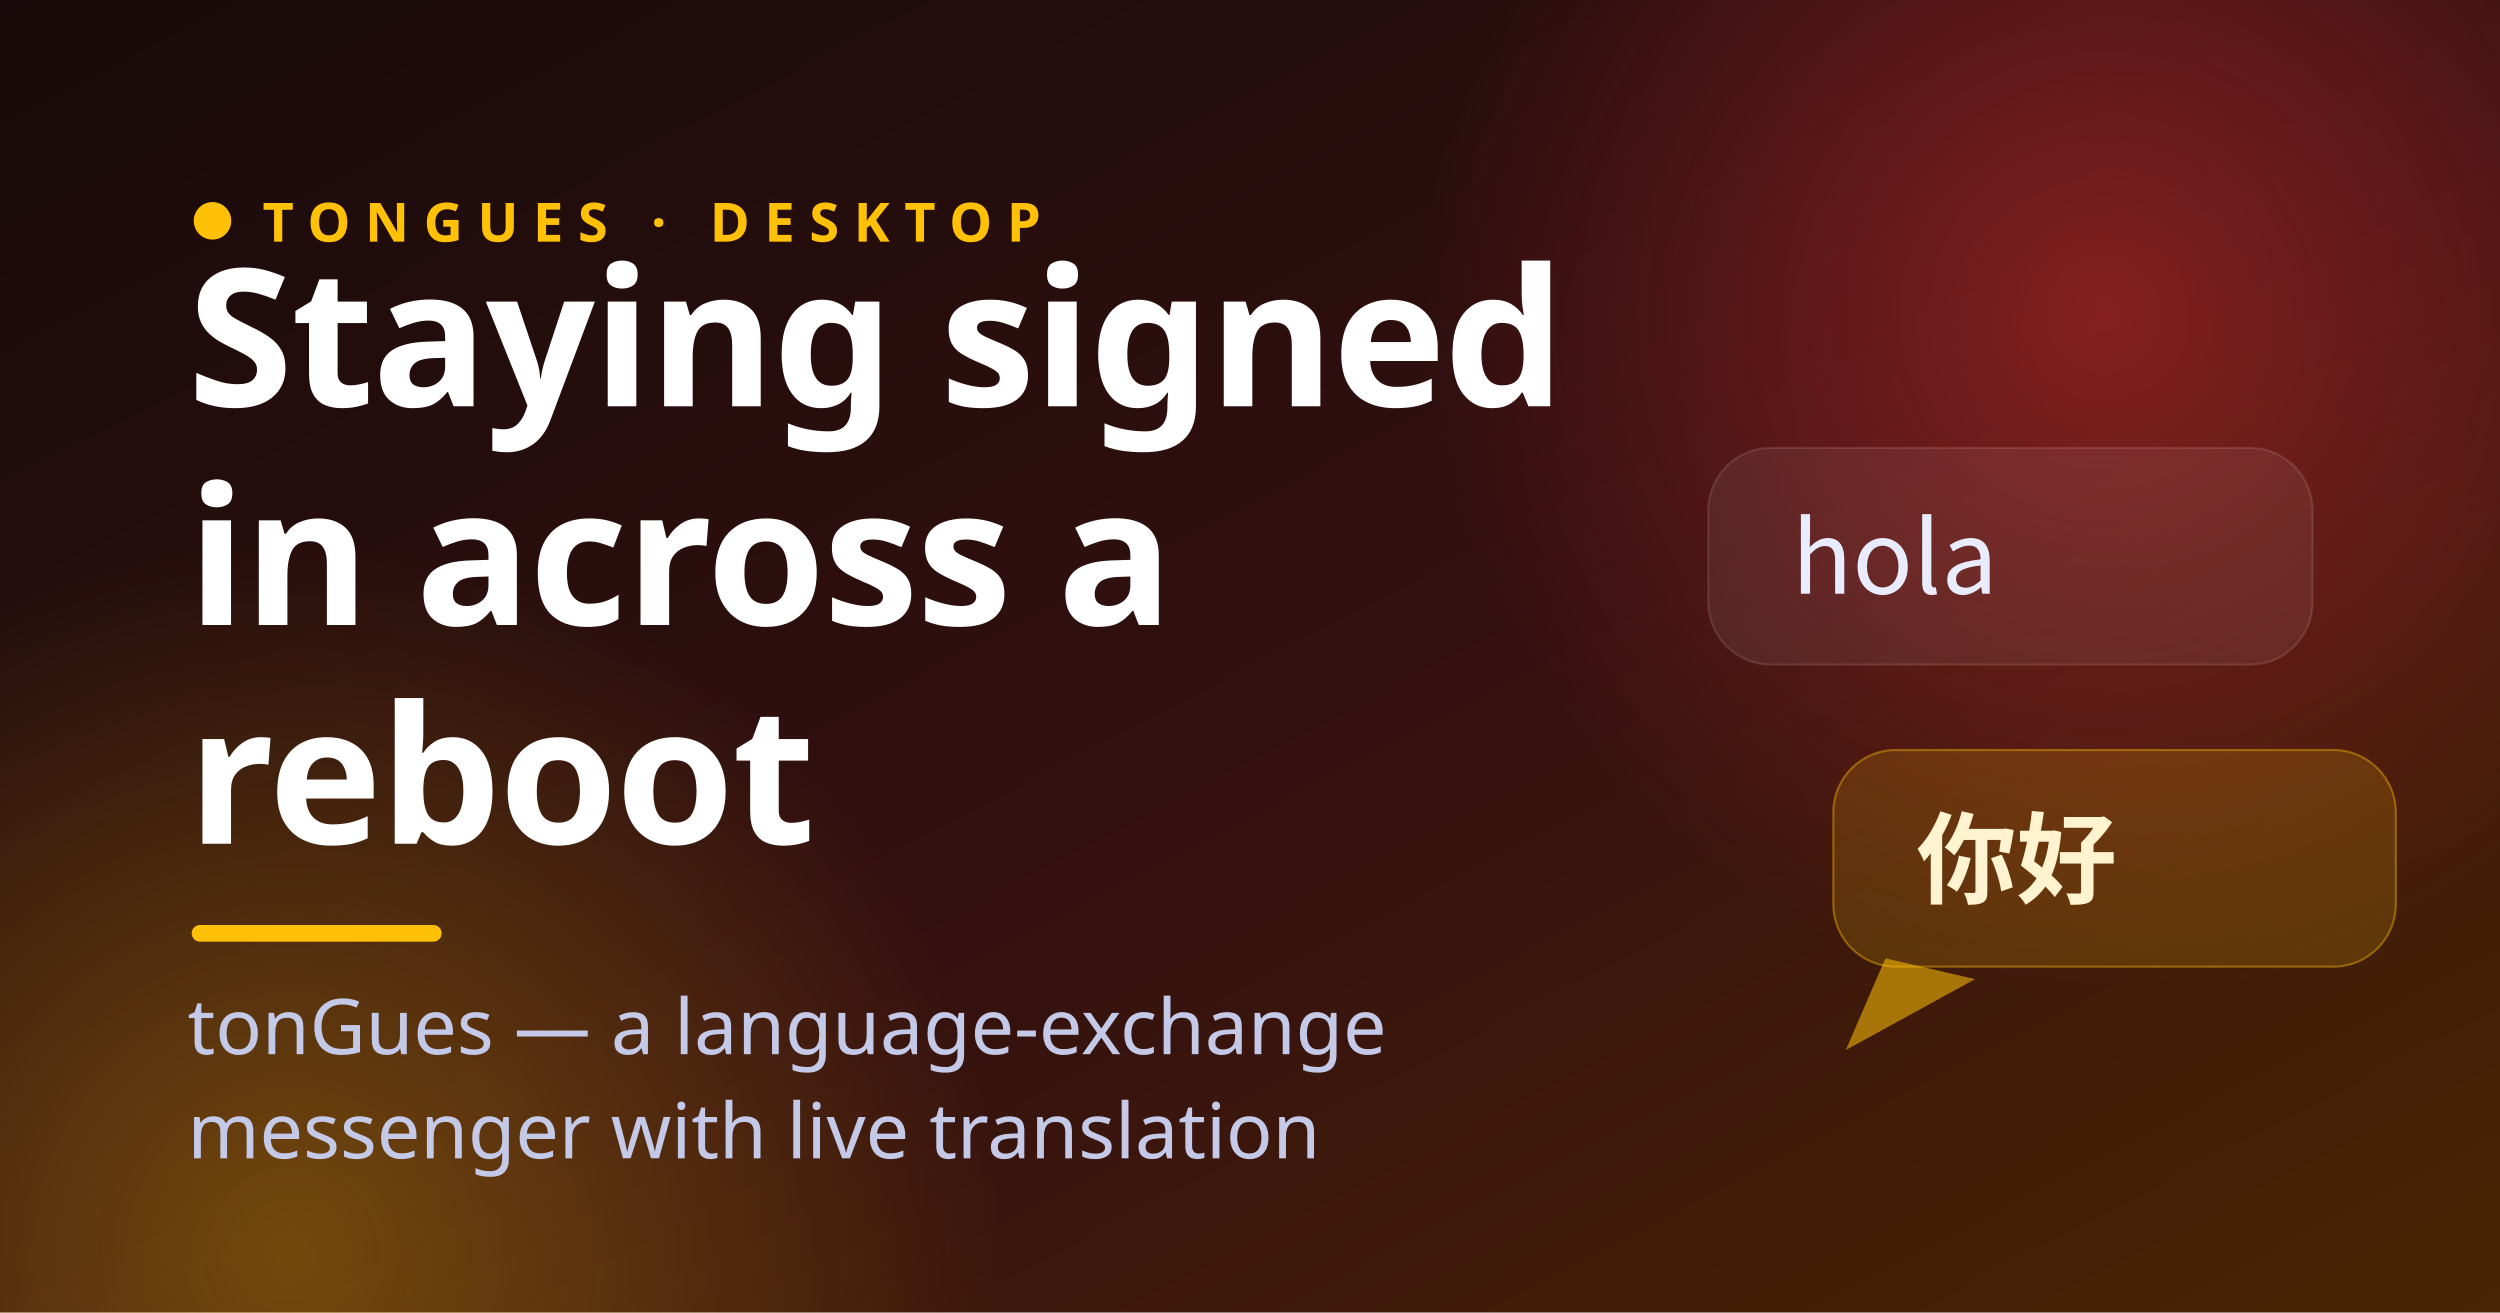
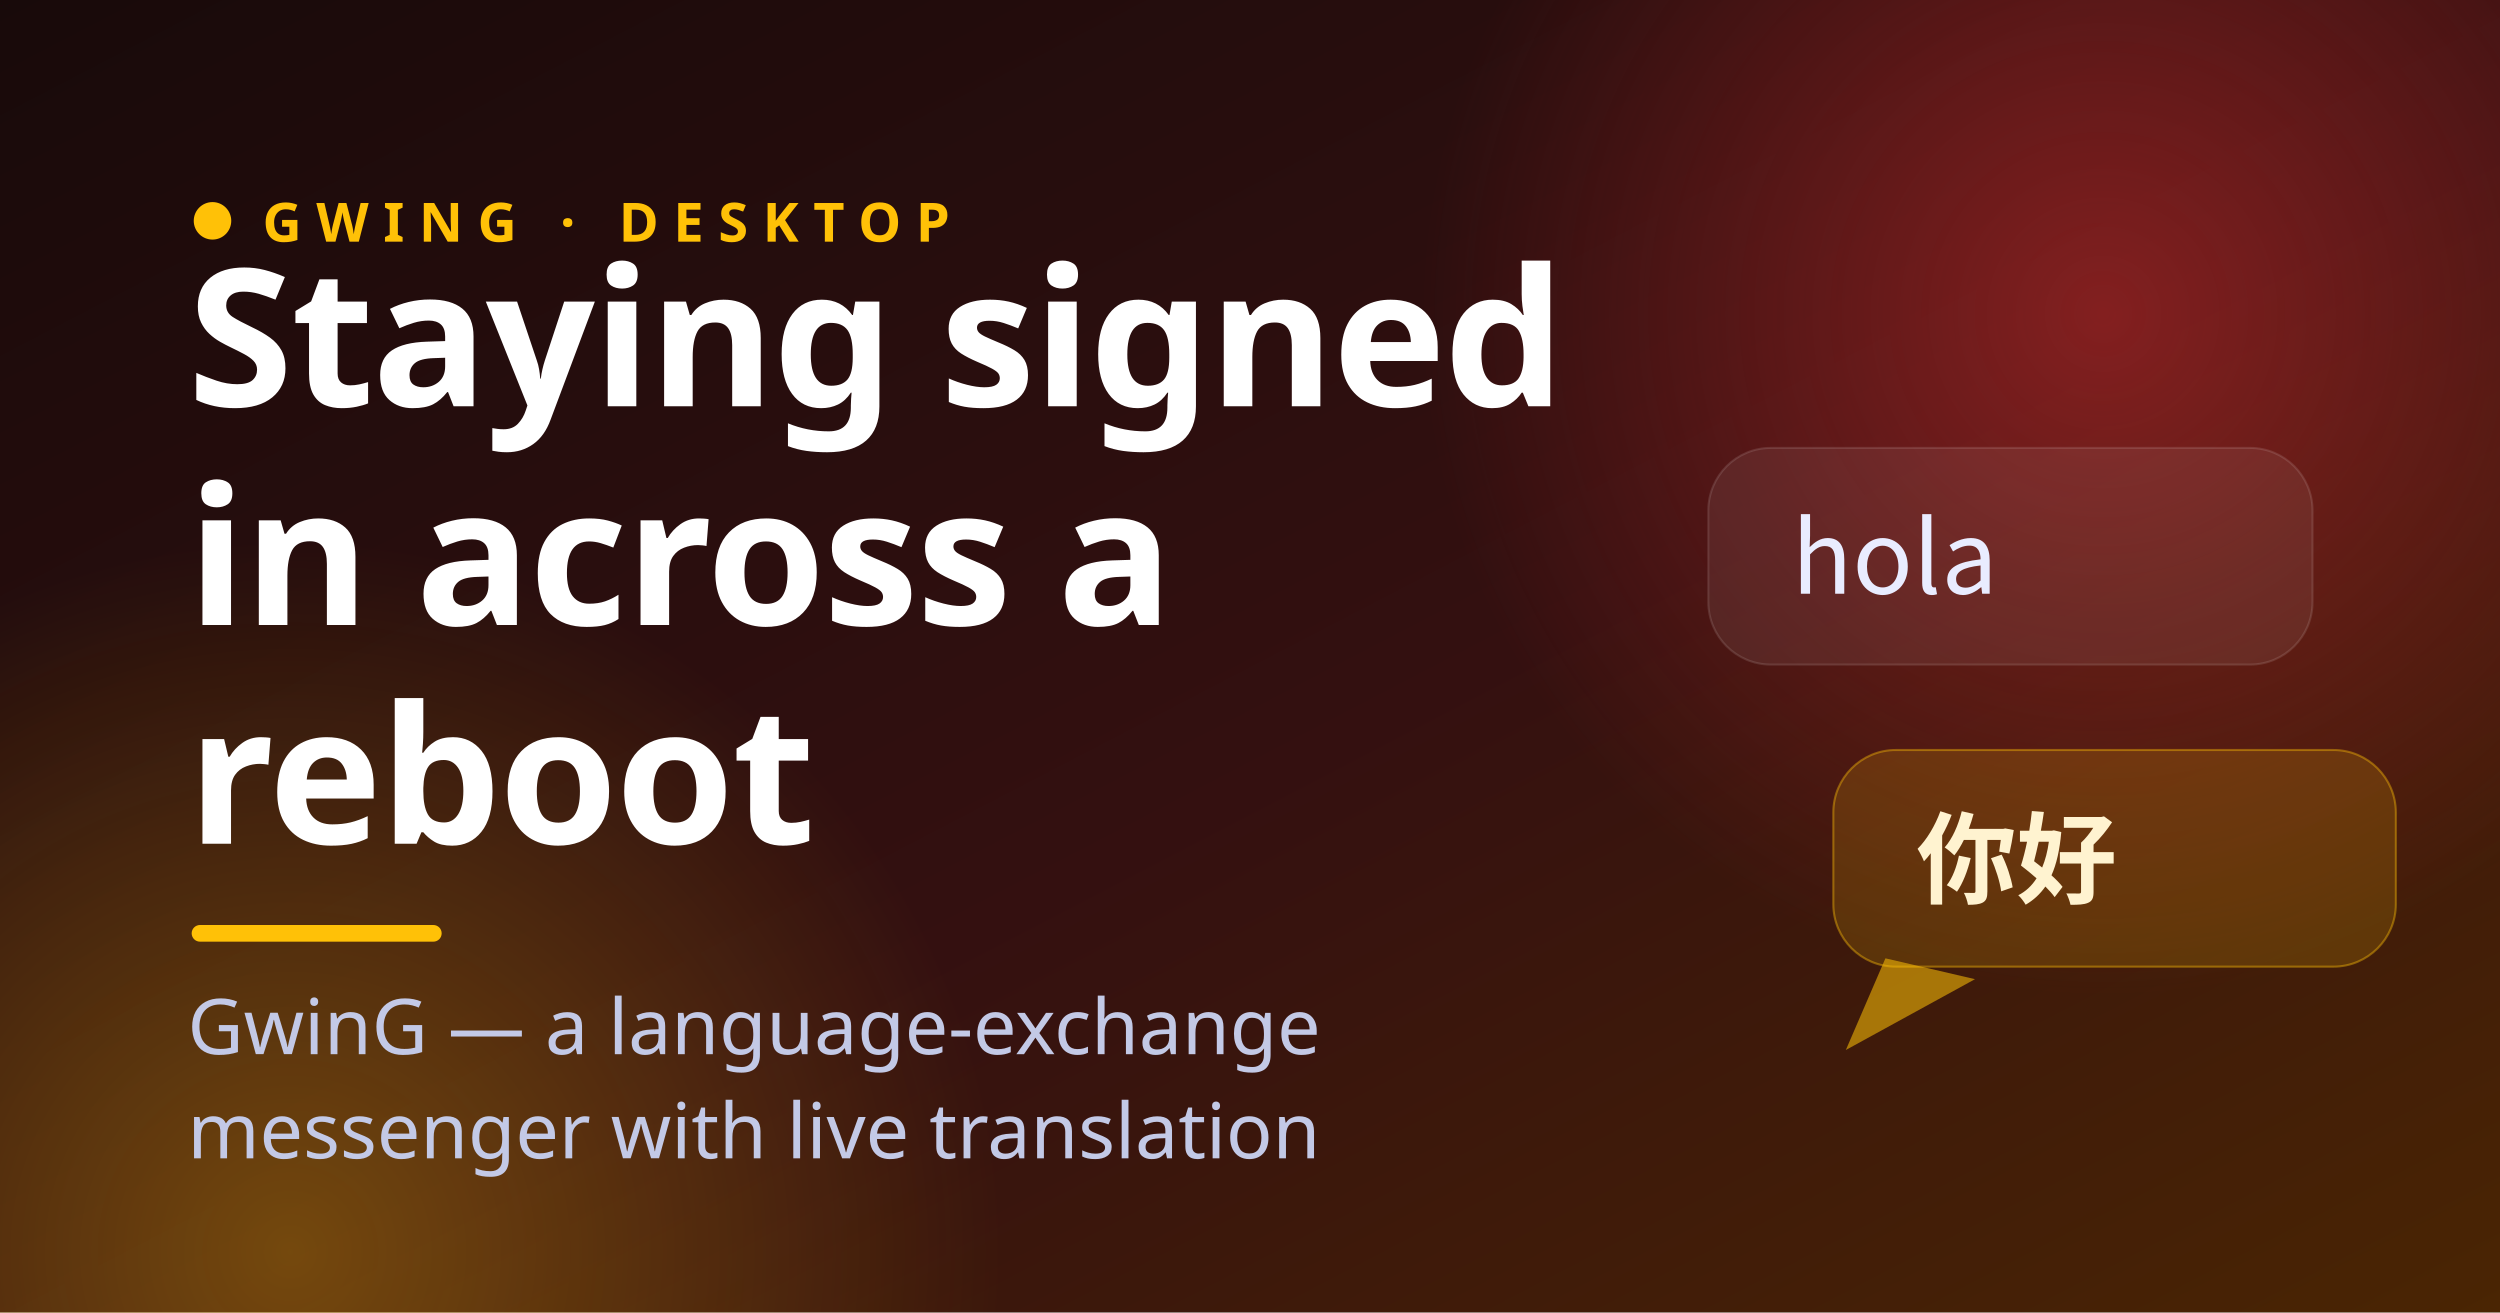
<svg xmlns="http://www.w3.org/2000/svg" width="1200" height="630" viewBox="0 0 1200 630">
  <defs>
    <linearGradient id="bg" x1="0%" y1="0%" x2="100%" y2="100%">
      <stop offset="0%" stop-color="#180a0a" />
      <stop offset="55%" stop-color="#341010" />
      <stop offset="100%" stop-color="#4a2503" />
    </linearGradient>
    <radialGradient id="glow" cx="50%" cy="50%" r="50%">
      <stop offset="0%" stop-color="#d32f2f" stop-opacity="0.5" />
      <stop offset="100%" stop-color="#d32f2f" stop-opacity="0" />
    </radialGradient>
    <radialGradient id="glow2" cx="50%" cy="50%" r="50%">
      <stop offset="0%" stop-color="#ffc107" stop-opacity="0.32" />
      <stop offset="100%" stop-color="#ffc107" stop-opacity="0" />
    </radialGradient>
  </defs>
  <rect width="1200" height="630" fill="url(#bg)" />
  <circle cx="1010" cy="150" r="330" fill="url(#glow)" />
  <circle cx="140" cy="600" r="340" fill="url(#glow2)" />
  <g>
    <rect x="820" y="215" width="290" height="104" rx="30" fill="#ffffff" fill-opacity="0.07" stroke="#ffffff" stroke-opacity="0.12" />
    <text x="860" y="285" font-family="Noto Sans CJK SC, Noto Sans, sans-serif" font-size="48" font-weight="500" fill="#e9ecff">hola</text>
    <rect x="880" y="360" width="270" height="104" rx="30" fill="#ffc107" fill-opacity="0.16" stroke="#ffc107" stroke-opacity="0.4" />
    <text x="920" y="430" font-family="Noto Sans CJK SC, Noto Sans, sans-serif" font-size="48" font-weight="600" fill="#fff3d0">你好</text>
    <path d="M905 460 L886 504 L948 470 Z" fill="#ffc107" fill-opacity="0.55" />
  </g>
  <circle cx="102" cy="106" r="9" fill="#ffc107" />
-   <text x="126" y="116" font-family="Noto Sans, Liberation Sans, DejaVu Sans, sans-serif" font-size="26" font-weight="700" letter-spacing="7" fill="#ffc107">TONGUES · DESKTOP</text>
+   <text x="126" y="116" font-family="Noto Sans, Liberation Sans, DejaVu Sans, sans-serif" font-size="26" font-weight="700" letter-spacing="7" fill="#ffc107">GWING · DESKTOP</text>
  <text x="90" y="195" font-family="Noto Sans, Liberation Sans, DejaVu Sans, sans-serif" font-size="92" font-weight="800" fill="#ffffff" letter-spacing="-1">Staying signed</text>
  <text x="90" y="300" font-family="Noto Sans, Liberation Sans, DejaVu Sans, sans-serif" font-size="92" font-weight="800" fill="#ffffff" letter-spacing="-1">in across a</text>
  <text x="90" y="405" font-family="Noto Sans, Liberation Sans, DejaVu Sans, sans-serif" font-size="92" font-weight="800" fill="#ffffff" letter-spacing="-1">reboot</text>
  <rect x="92" y="444" width="120" height="8" rx="4" fill="#ffc107" />
-   <text x="90" y="506" font-family="Noto Sans, Liberation Sans, DejaVu Sans, sans-serif" font-size="37" font-weight="400" fill="#c3c9e6">tonGues — a language-exchange</text>
+   <text x="90" y="506" font-family="Noto Sans, Liberation Sans, DejaVu Sans, sans-serif" font-size="37" font-weight="400" fill="#c3c9e6">GwinG — a language-exchange</text>
  <text x="90" y="556" font-family="Noto Sans, Liberation Sans, DejaVu Sans, sans-serif" font-size="37" font-weight="400" fill="#c3c9e6">messenger with live translation</text>
</svg>
